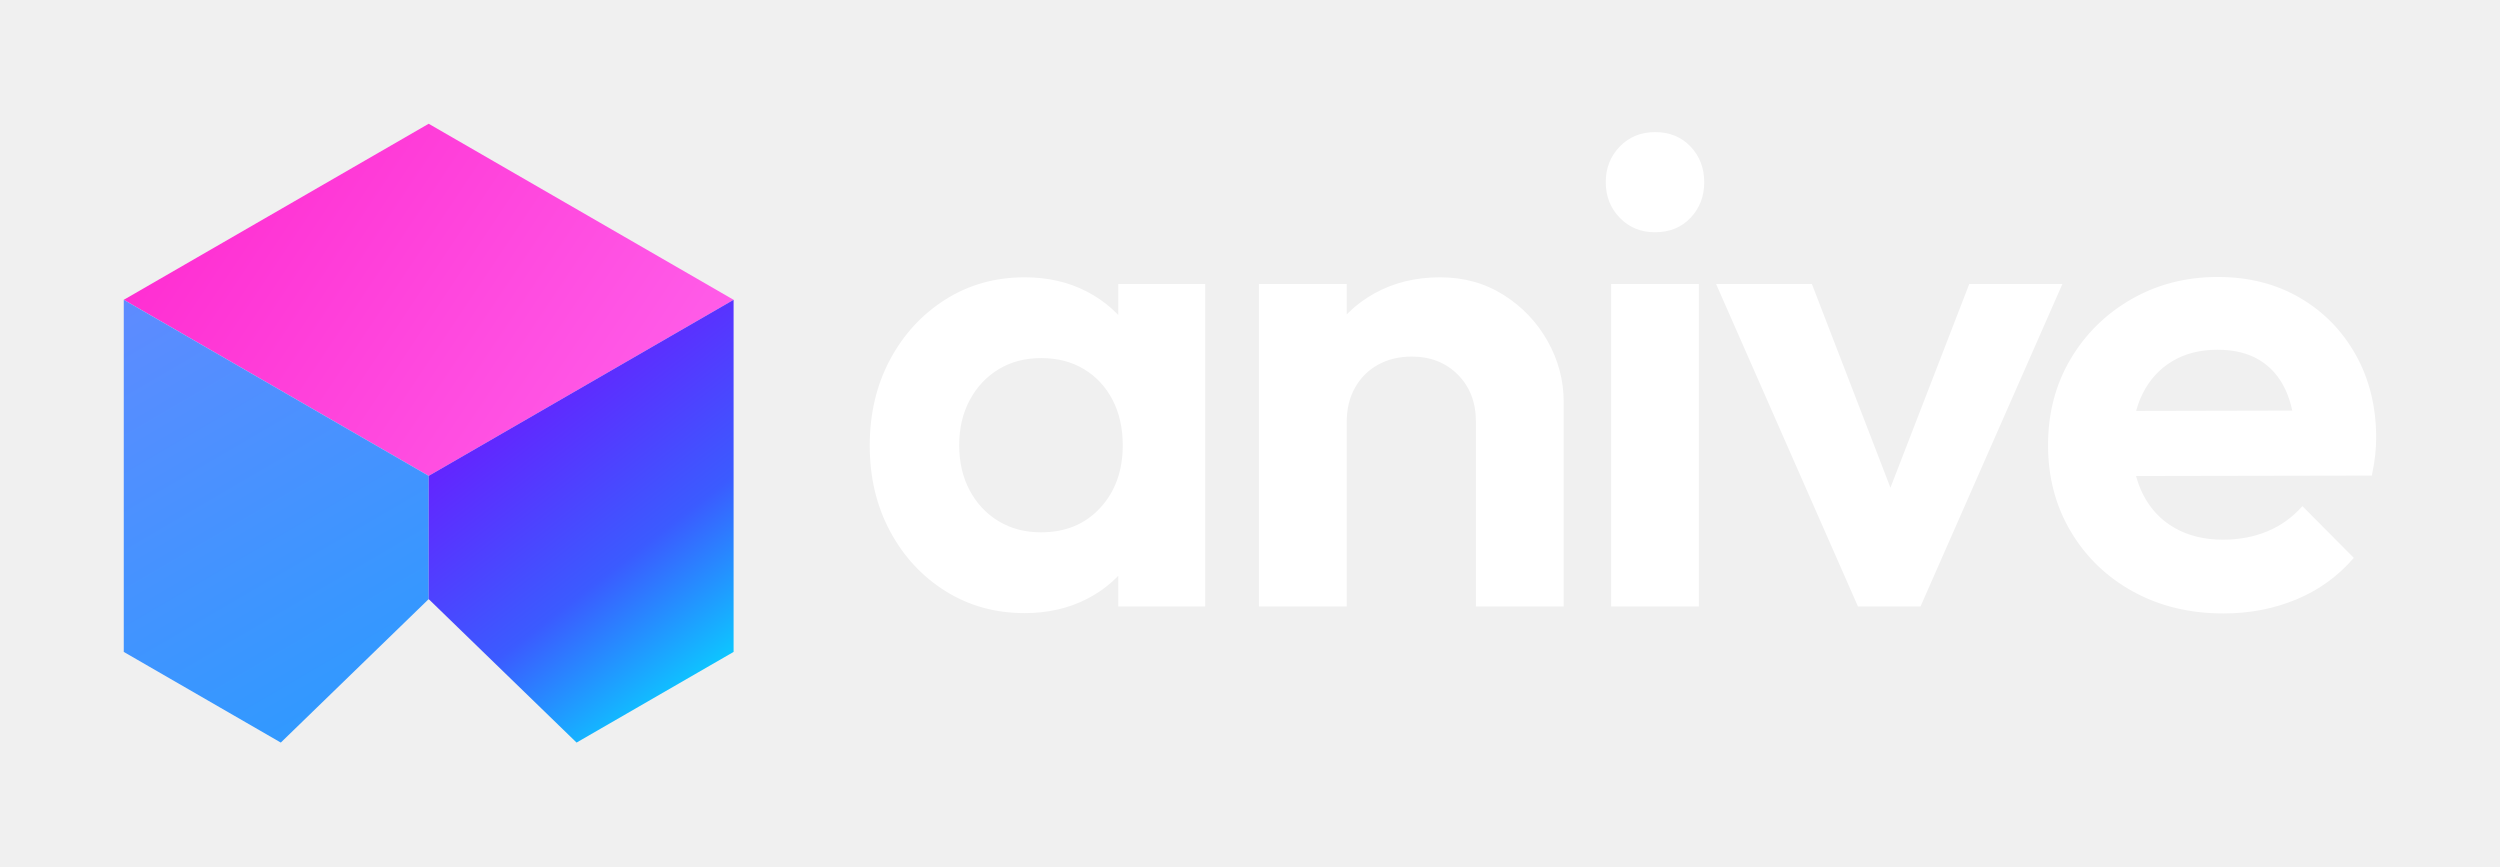
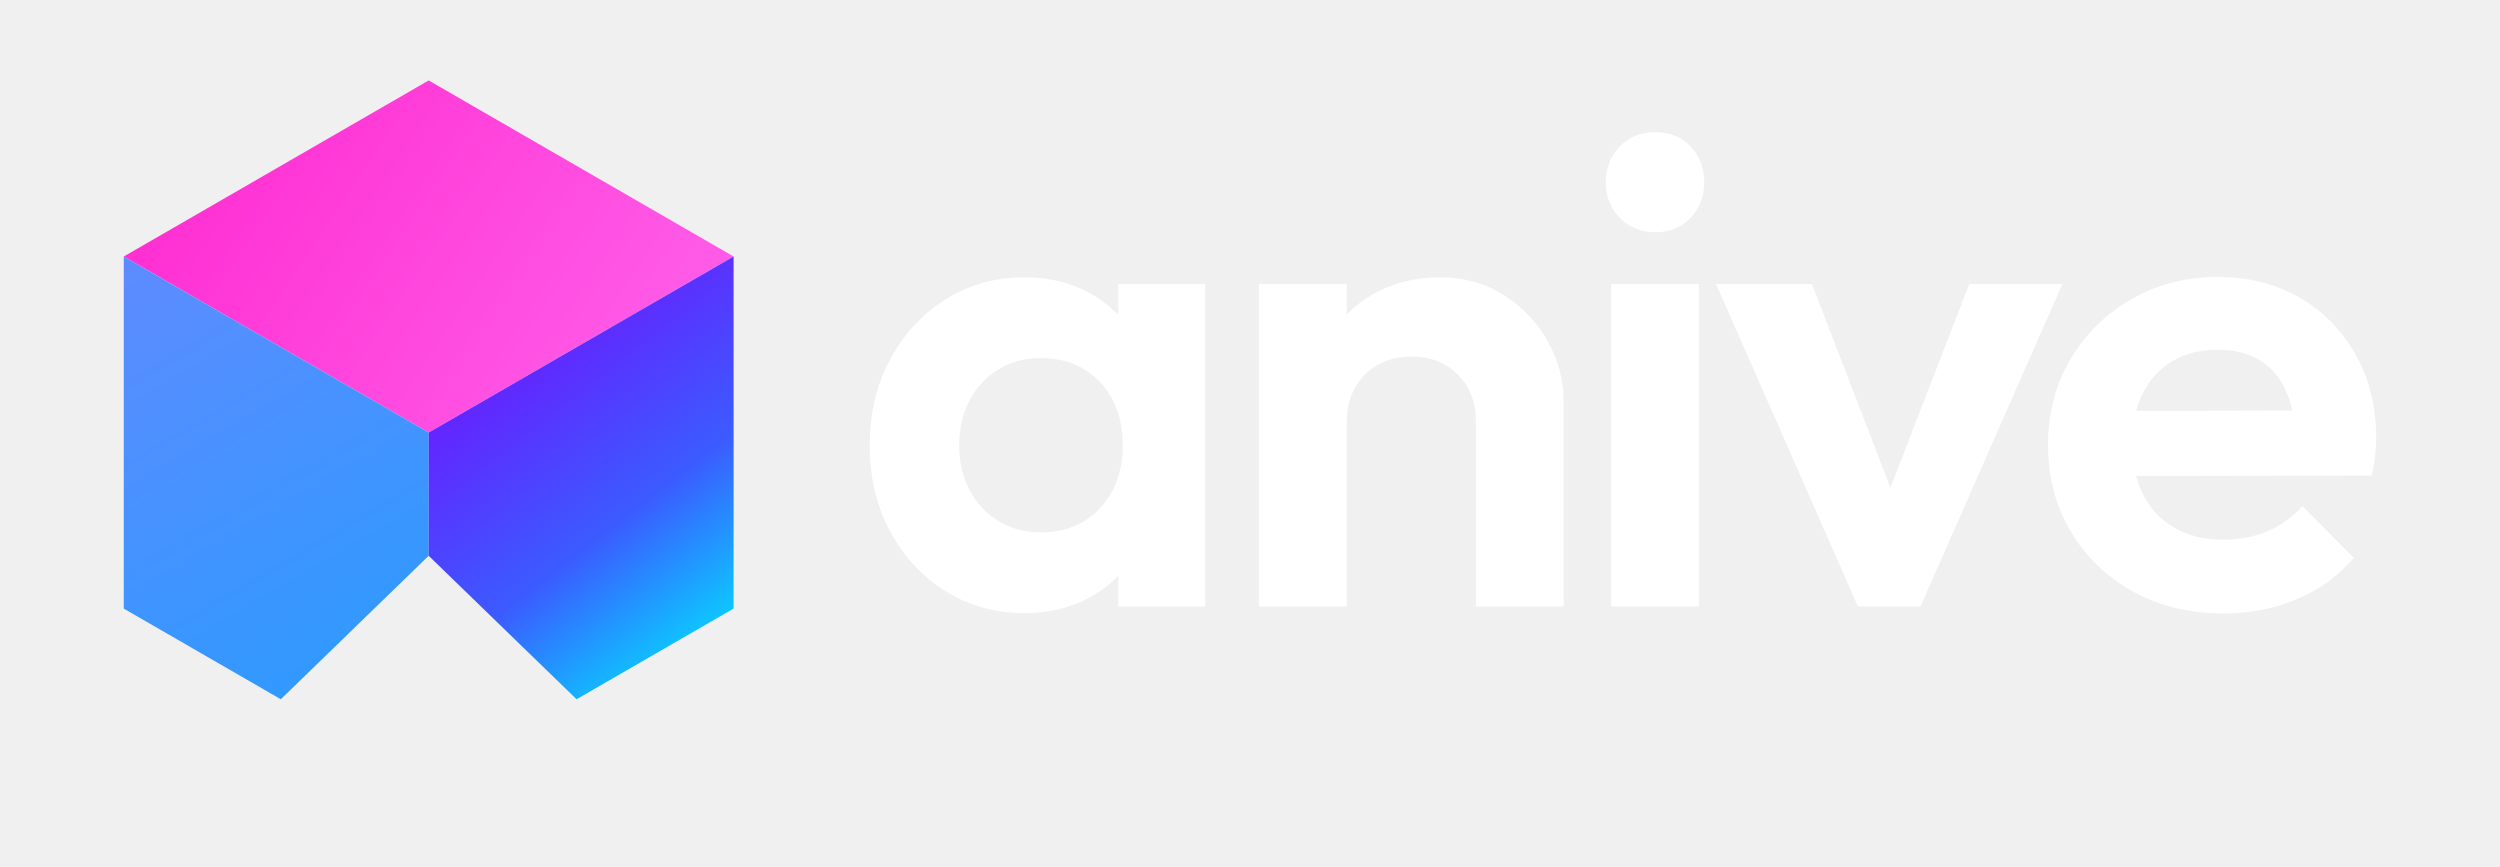
<svg xmlns="http://www.w3.org/2000/svg" viewBox="0 0 808 280" role="img" aria-label="Anive — Sistema de Gestão">
  <defs>
    <linearGradient id="anG_t" x1="-60" y1="-90" x2="60" y2="-10" gradientUnits="userSpaceOnUse">
      <stop offset="0" stop-color="#FF2FD2" />
      <stop offset="1" stop-color="#FF5CE8" />
    </linearGradient>
    <linearGradient id="anG_l" x1="-86" y1="-50" x2="-10" y2="80" gradientUnits="userSpaceOnUse">
      <stop offset="0" stop-color="#5E8BFF" />
      <stop offset="1" stop-color="#2A9BFF" />
    </linearGradient>
    <linearGradient id="anG_r" x1="10" y1="-20" x2="80" y2="70" gradientUnits="userSpaceOnUse">
      <stop offset="0" stop-color="#6A1BFF" />
      <stop offset="0.55" stop-color="#3B5BFF" />
      <stop offset="1" stop-color="#00E5FF" />
    </linearGradient>
  </defs>
-   <g transform="translate(138.549 153.798) scale(1.13798)">
+   <g transform="translate(138.549 139.798) scale(1.13798)">
    <polygon points="0,-100 86.6,-50 0,0 -86.6,-50" fill="url(#anG_t)" />
    <polygon points="-86.6,-50 0,0 0,35 -42,75.75 -86.6,50" fill="url(#anG_l)" />
    <polygon points="0,0 86.6,-50 86.6,50 42,75.75 0,35" fill="url(#anG_r)" />
  </g>
  <path d="M331.156 198.157Q316.915 198.157 305.560 191.037Q294.206 183.917 287.652 171.672Q281.098 159.427 281.098 144.053Q281.098 128.518 287.652 116.246Q294.206 103.975 305.560 96.800Q316.915 89.626 331.156 89.626Q342.376 89.626 351.222 94.211Q360.069 98.796 365.436 106.834Q370.803 114.871 371.181 125.120V162.663Q370.803 172.912 365.517 180.950Q360.230 188.987 351.303 193.572Q342.376 198.157 331.156 198.157ZM336.442 172.049Q348.309 172.049 355.591 164.147Q362.874 156.244 362.874 143.892Q362.874 135.585 359.583 129.246Q356.293 122.908 350.359 119.321Q344.425 115.734 336.496 115.734Q328.728 115.734 322.795 119.321Q316.861 122.908 313.436 129.273Q310.011 135.639 310.011 143.892Q310.011 152.145 313.409 158.510Q316.807 164.875 322.768 168.462Q328.728 172.049 336.442 172.049ZM361.417 196.0V168.004L365.948 142.597L361.417 117.406V91.784H389.521V196.0ZM477.015 196.0V136.286Q477.015 126.954 471.189 121.101Q465.363 115.248 456.287 115.248Q450.110 115.248 445.357 117.892Q440.604 120.535 437.934 125.309Q435.264 130.082 435.264 136.286L424.206 130.568Q424.206 118.431 429.519 109.234Q434.832 100.037 444.201 94.831Q453.570 89.626 465.427 89.626Q476.961 89.626 485.996 95.344Q495.031 101.062 500.210 110.286Q505.388 119.510 505.388 129.975V196.0ZM406.890 196.0V91.784H435.264V196.0ZM520.708 196.0V91.784H549.081V196.0ZM534.894 75.062Q528.044 75.062 523.513 70.396Q518.981 65.730 518.981 58.879Q518.981 52.029 523.513 47.363Q528.044 42.697 534.894 42.697Q541.961 42.697 546.384 47.363Q550.807 52.029 550.807 58.879Q550.807 65.730 546.384 70.396Q541.961 75.062 534.894 75.062ZM600.488 196.0 554.637 91.784H585.600L618.720 177.659H603.239L636.467 91.784H666.567L620.716 196.0ZM718.620 198.265Q702.330 198.265 689.519 191.253Q676.708 184.240 669.318 171.860Q661.928 159.481 661.928 143.892Q661.928 128.356 669.183 116.085Q676.438 103.813 688.925 96.665Q701.413 89.518 716.786 89.518Q731.782 89.518 743.299 96.234Q754.815 102.950 761.396 114.709Q767.977 126.468 767.977 141.518Q767.977 144.269 767.654 147.182Q767.330 150.095 766.575 153.709L678.865 153.871V132.834L753.413 132.672L741.869 141.356Q741.546 132.078 738.606 125.848Q735.666 119.618 730.191 116.327Q724.716 113.037 716.679 113.037Q708.264 113.037 702.060 116.759Q695.857 120.481 692.486 127.251Q689.114 134.020 689.114 143.460Q689.114 152.954 692.701 159.939Q696.289 166.925 702.923 170.674Q709.558 174.423 718.459 174.423Q726.334 174.423 732.861 171.699Q739.388 168.975 744.135 163.580L760.749 180.302Q753.089 189.203 742.193 193.734Q731.297 198.265 718.620 198.265Z" fill="#FFFFFF" />
</svg>
